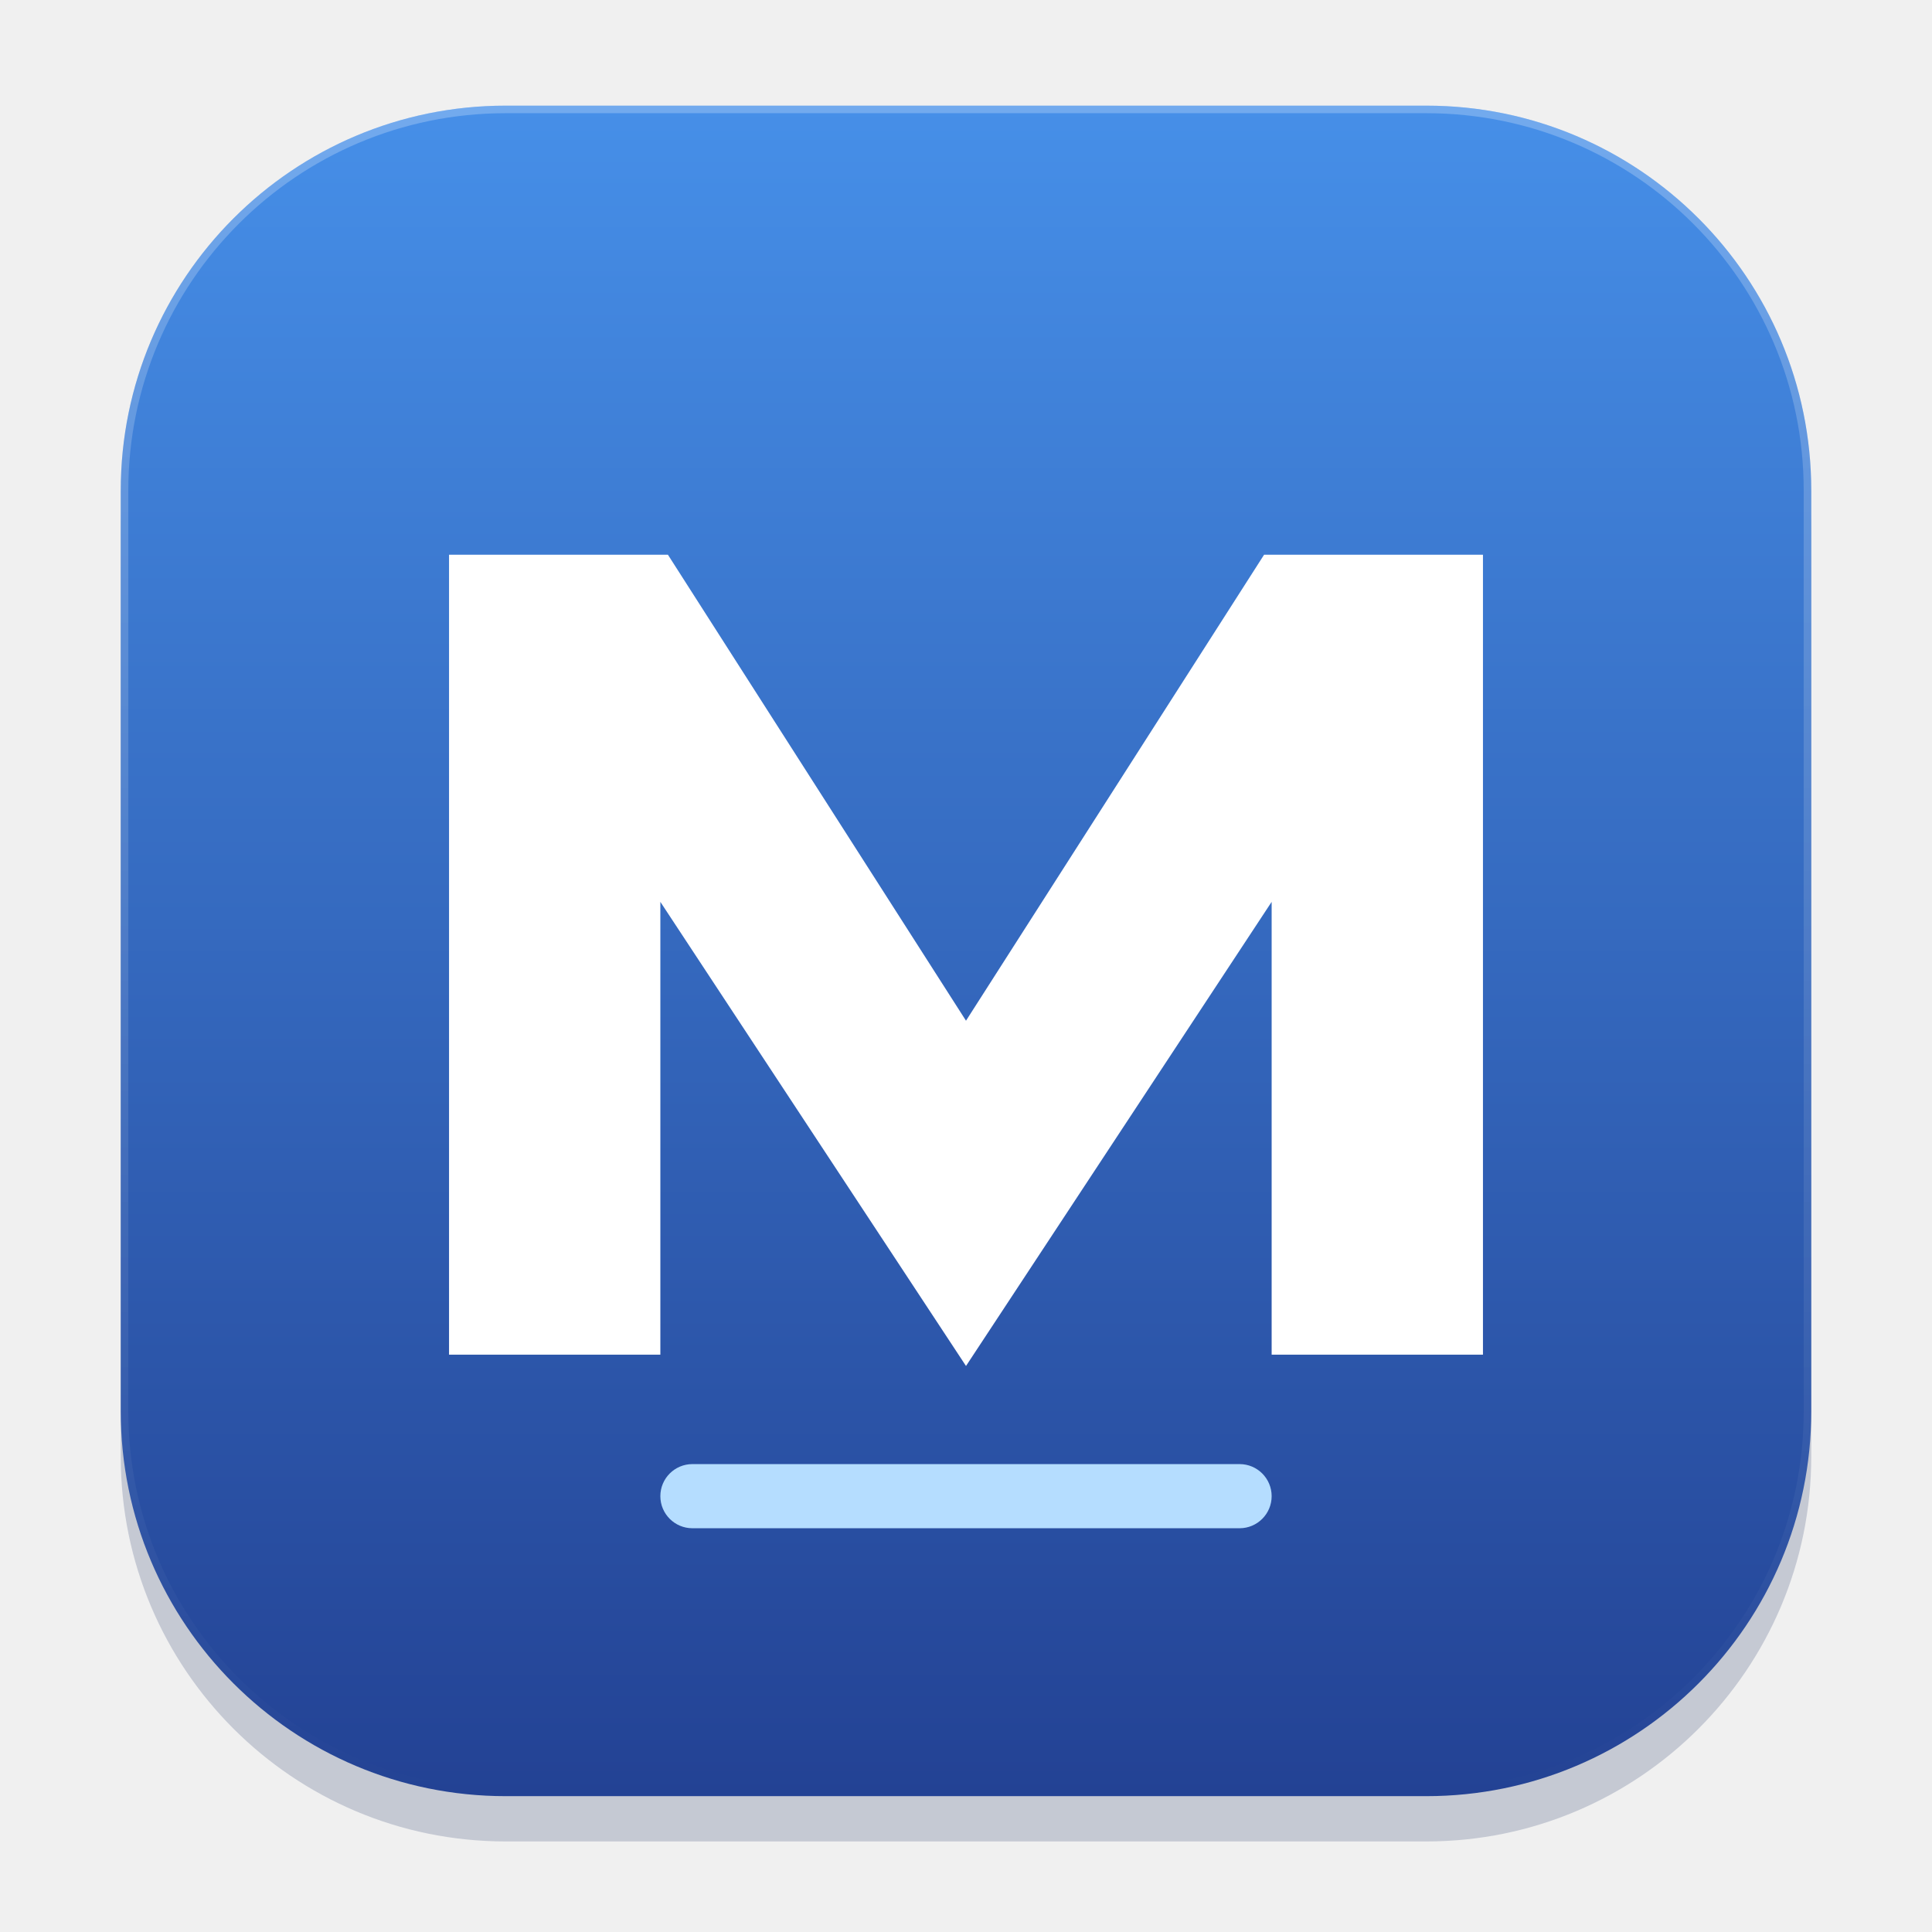
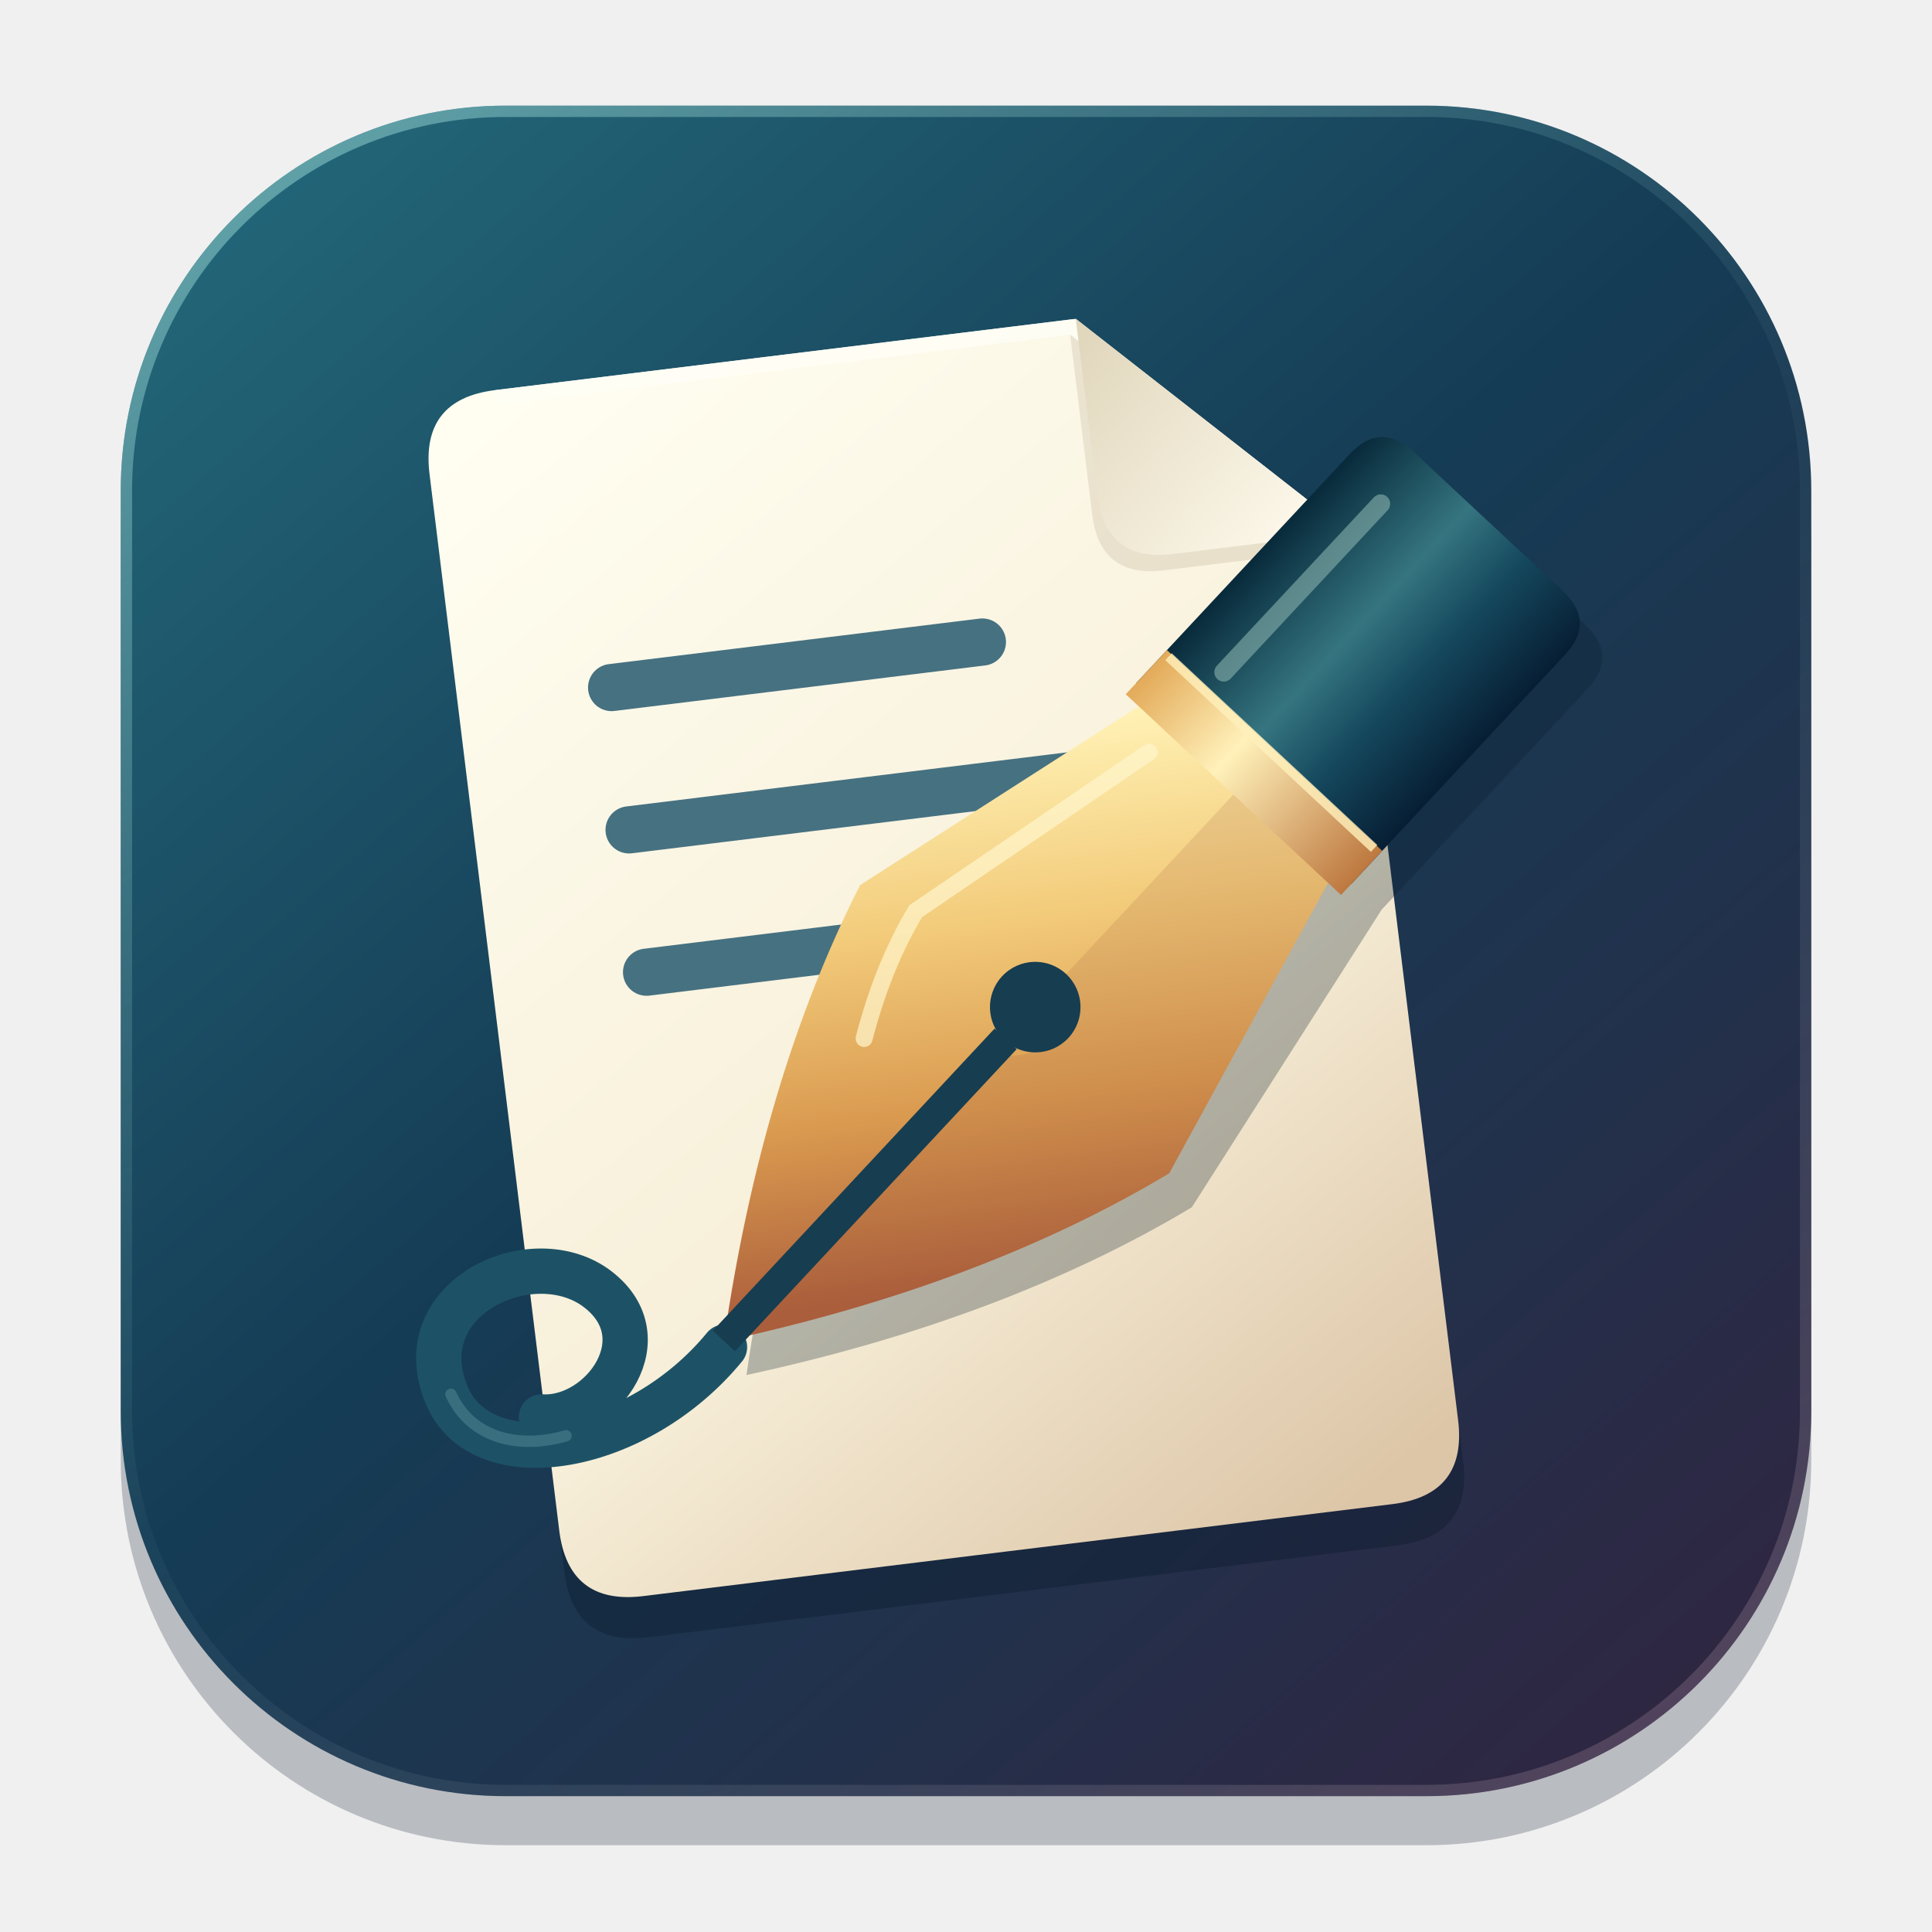
<svg xmlns="http://www.w3.org/2000/svg" width="1024" height="1024" viewBox="0 0 1024 1024">
  <defs>
-     <linearGradient id="blue" x1="0" y1="0" x2="0" y2="1">
-       <stop offset="0" stop-color="#468fe8" />
-       <stop offset="1" stop-color="#234294" />
+     <linearGradient id="tile" x1="126" y1="82" x2="880" y2="956" gradientUnits="userSpaceOnUse">
+       <stop stop-color="#236779" />
+       <stop offset=".46" stop-color="#153c55" />
+       <stop offset="1" stop-color="#302541" />
    </linearGradient>
-     <linearGradient id="edge" x1="0" y1="0" x2="0" y2="1">
-       <stop offset="0" stop-color="#ffffff" stop-opacity=".24" />
-       <stop offset="1" stop-color="#ffffff" stop-opacity="0" />
+     <linearGradient id="rim" x1="194" y1="64" x2="822" y2="950" gradientUnits="userSpaceOnUse">
+       <stop stop-color="#91d0cd" stop-opacity=".55" />
+       <stop offset=".5" stop-color="#62969f" stop-opacity=".08" />
+       <stop offset="1" stop-color="#b99aab" stop-opacity=".25" />
+     </linearGradient>
+     <linearGradient id="paper" x1="288" y1="192" x2="684" y2="818" gradientUnits="userSpaceOnUse">
+       <stop stop-color="#fffef1" />
+       <stop offset=".62" stop-color="#f7efd9" />
+       <stop offset="1" stop-color="#ddc6a8" />
+     </linearGradient>
+     <linearGradient id="fold" x1="612" y1="192" x2="726" y2="314" gradientUnits="userSpaceOnUse">
+       <stop stop-color="#e1d7bd" />
+       <stop offset="1" stop-color="#fffbee" />
+     </linearGradient>
+     <linearGradient id="barrel" x1="-78" y1="-100" x2="78" y2="-100" gradientUnits="userSpaceOnUse">
+       <stop stop-color="#082a3b" />
+       <stop offset=".42" stop-color="#357580" />
+       <stop offset=".68" stop-color="#15485d" />
+       <stop offset="1" stop-color="#071e34" />
+     </linearGradient>
+     <linearGradient id="brass" x1="-112" y1="76" x2="112" y2="260" gradientUnits="userSpaceOnUse">
+       <stop stop-color="#fff1b4" />
+       <stop offset=".35" stop-color="#f2ca79" />
+       <stop offset=".68" stop-color="#d9994f" />
+       <stop offset="1" stop-color="#ad603c" />
+     </linearGradient>
+     <linearGradient id="band" x1="-78" y1="0" x2="78" y2="0" gradientUnits="userSpaceOnUse">
+       <stop stop-color="#e3aa59" />
+       <stop offset=".4" stop-color="#fff1ba" />
+       <stop offset="1" stop-color="#bd783f" />
    </linearGradient>
  </defs>
-   <rect x="64" y="80" width="896" height="896" rx="204" fill="#172b61" opacity=".2" />
-   <rect x="64" y="56" width="896" height="896" rx="204" fill="url(#blue)" />
-   <rect x="66" y="58" width="892" height="892" rx="202" fill="none" stroke="url(#edge)" stroke-width="4" />
-   <path d="M238 718V294h116l158 247 158-247h116v424H674V478L512 724 350 478v240z" fill="#ffffff" />
-   <rect x="350" y="776" width="324" height="34" rx="17" fill="#b5ddff" />
+   <rect x="64" y="82" width="896" height="896" rx="204" fill="#081329" opacity=".24" />
+   <rect x="64" y="56" width="896" height="896" rx="204" fill="url(#tile)" />
+   <rect x="67" y="59" width="890" height="890" rx="201" fill="none" stroke="url(#rim)" stroke-width="6" />
+   <g transform="rotate(-7 500 500)">
+     <path d="M300 202H610L740 332V806Q740 846 700 846H300Q260 846 260 806V242Q260 202 300 202Z" fill="#071728" opacity=".35" />
+     <path d="M300 180H610L740 310V784Q740 824 700 824H300Q260 824 260 784V220Q260 180 300 180Z" fill="url(#paper)" />
+     <path d="M300 184H608L735 311" fill="none" stroke="#fffef6" stroke-width="8" stroke-linejoin="round" opacity=".8" />
+     <path d="M610 180V276Q610 310 644 310H740Z" fill="#a48f75" opacity=".2" transform="translate(-4 8)" />
+     <path d="M610 180V274Q610 310 646 310H740Z" fill="url(#fold)" />
+     <path d="M342 344H540M342 420H584M342 496H500" fill="none" stroke="#467181" stroke-width="25" stroke-linecap="round" />
+   </g>
+   <path d="M384 714C338 770 256 784 237 740C215 689 280 658 315 682C352 708 319 753 287 751" fill="none" stroke="#1d5266" stroke-width="24" stroke-linecap="round" />
+   <path d="M239 739C250 763 276 768 300 761" fill="none" stroke="#4b8190" stroke-width="6" stroke-linecap="round" opacity=".6" />
+   <g transform="translate(678 426) rotate(43)" fill="#081c2a" opacity=".28">
+     <path d="M-78-156Q-78-180-54-180H54Q78-180 78-156V4L112 188Q80 299 0 414Q-80 299-112 188L-78 4Z" />
+   </g>
+   <g transform="translate(666 408) rotate(43)">
+     <path d="M-78-156Q-78-180-54-180H54Q78-180 78-156V10H-78Z" fill="url(#barrel)" />
+     <path d="M-48-148V-26" fill="none" stroke="#89b3ae" stroke-width="10" stroke-linecap="round" opacity=".6" />
+     <path d="M-64 0H64L112 188Q80 299 0 414Q-80 299-112 188Z" fill="url(#brass)" />
+     <path d="M0 0H64L112 188Q80 299 0 414V206Q35 183 0 148Z" fill="#985037" opacity=".16" />
+     <path d="M-48 32L-81 178Q-74 211-55 246" fill="none" stroke="#fff5cc" stroke-width="9" stroke-linecap="round" opacity=".72" />
+     <circle cx="0" cy="172" r="24" fill="#173d50" />
+     <path d="M0 195V414" fill="none" stroke="#173d50" stroke-width="16" />
+     <path d="M-78-14H78V18H-78Z" fill="url(#band)" />
+     <path d="M-75-12H74" fill="none" stroke="#fff0bc" stroke-width="5" opacity=".8" />
+   </g>
</svg>
